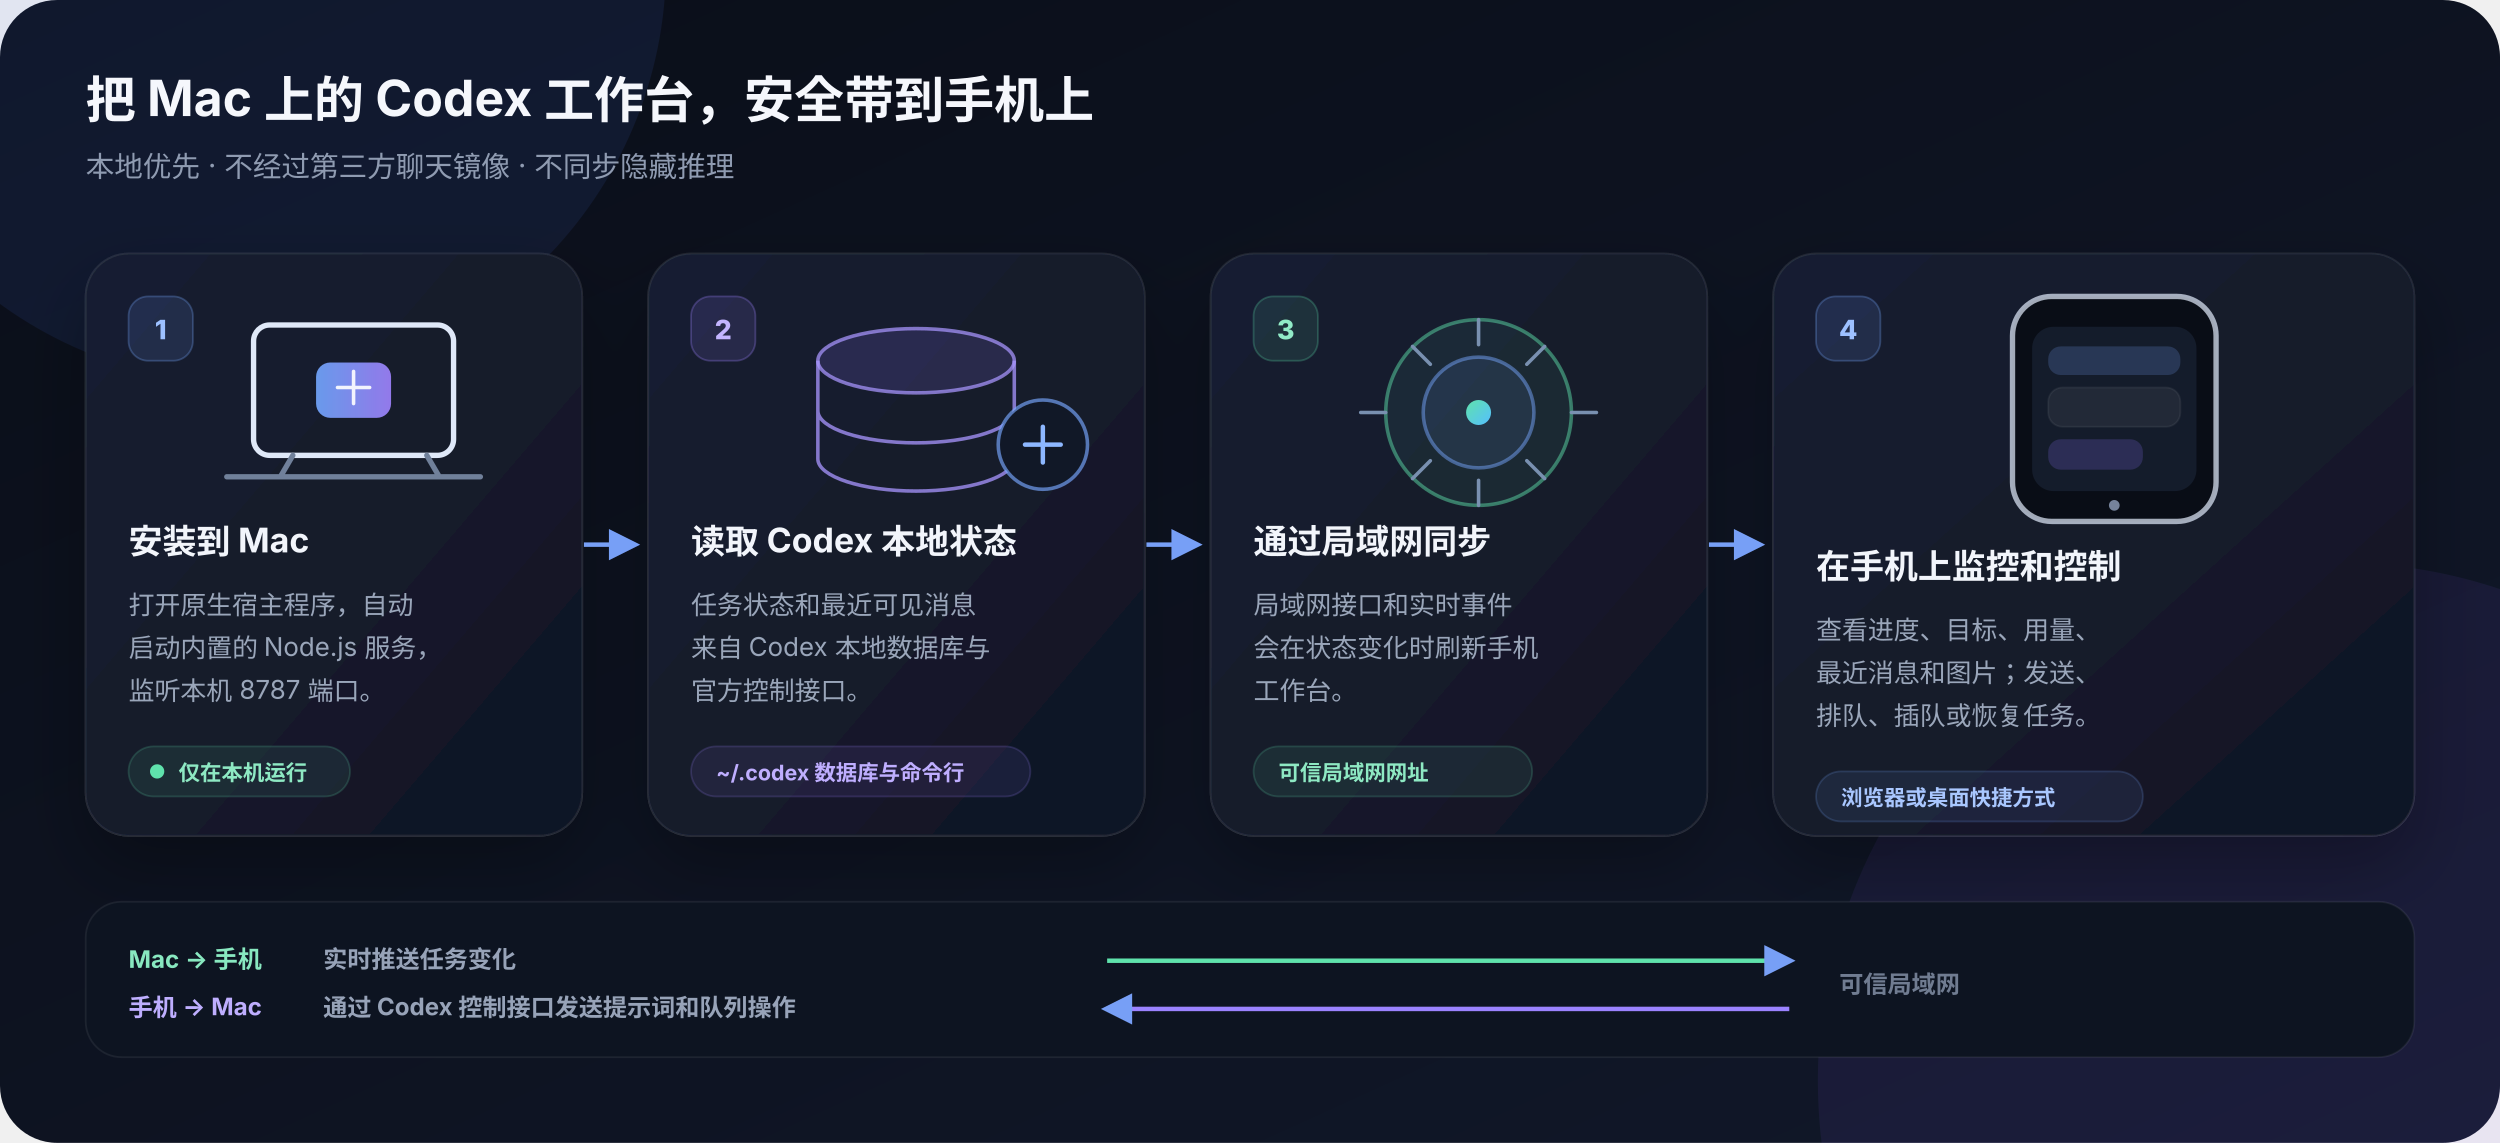
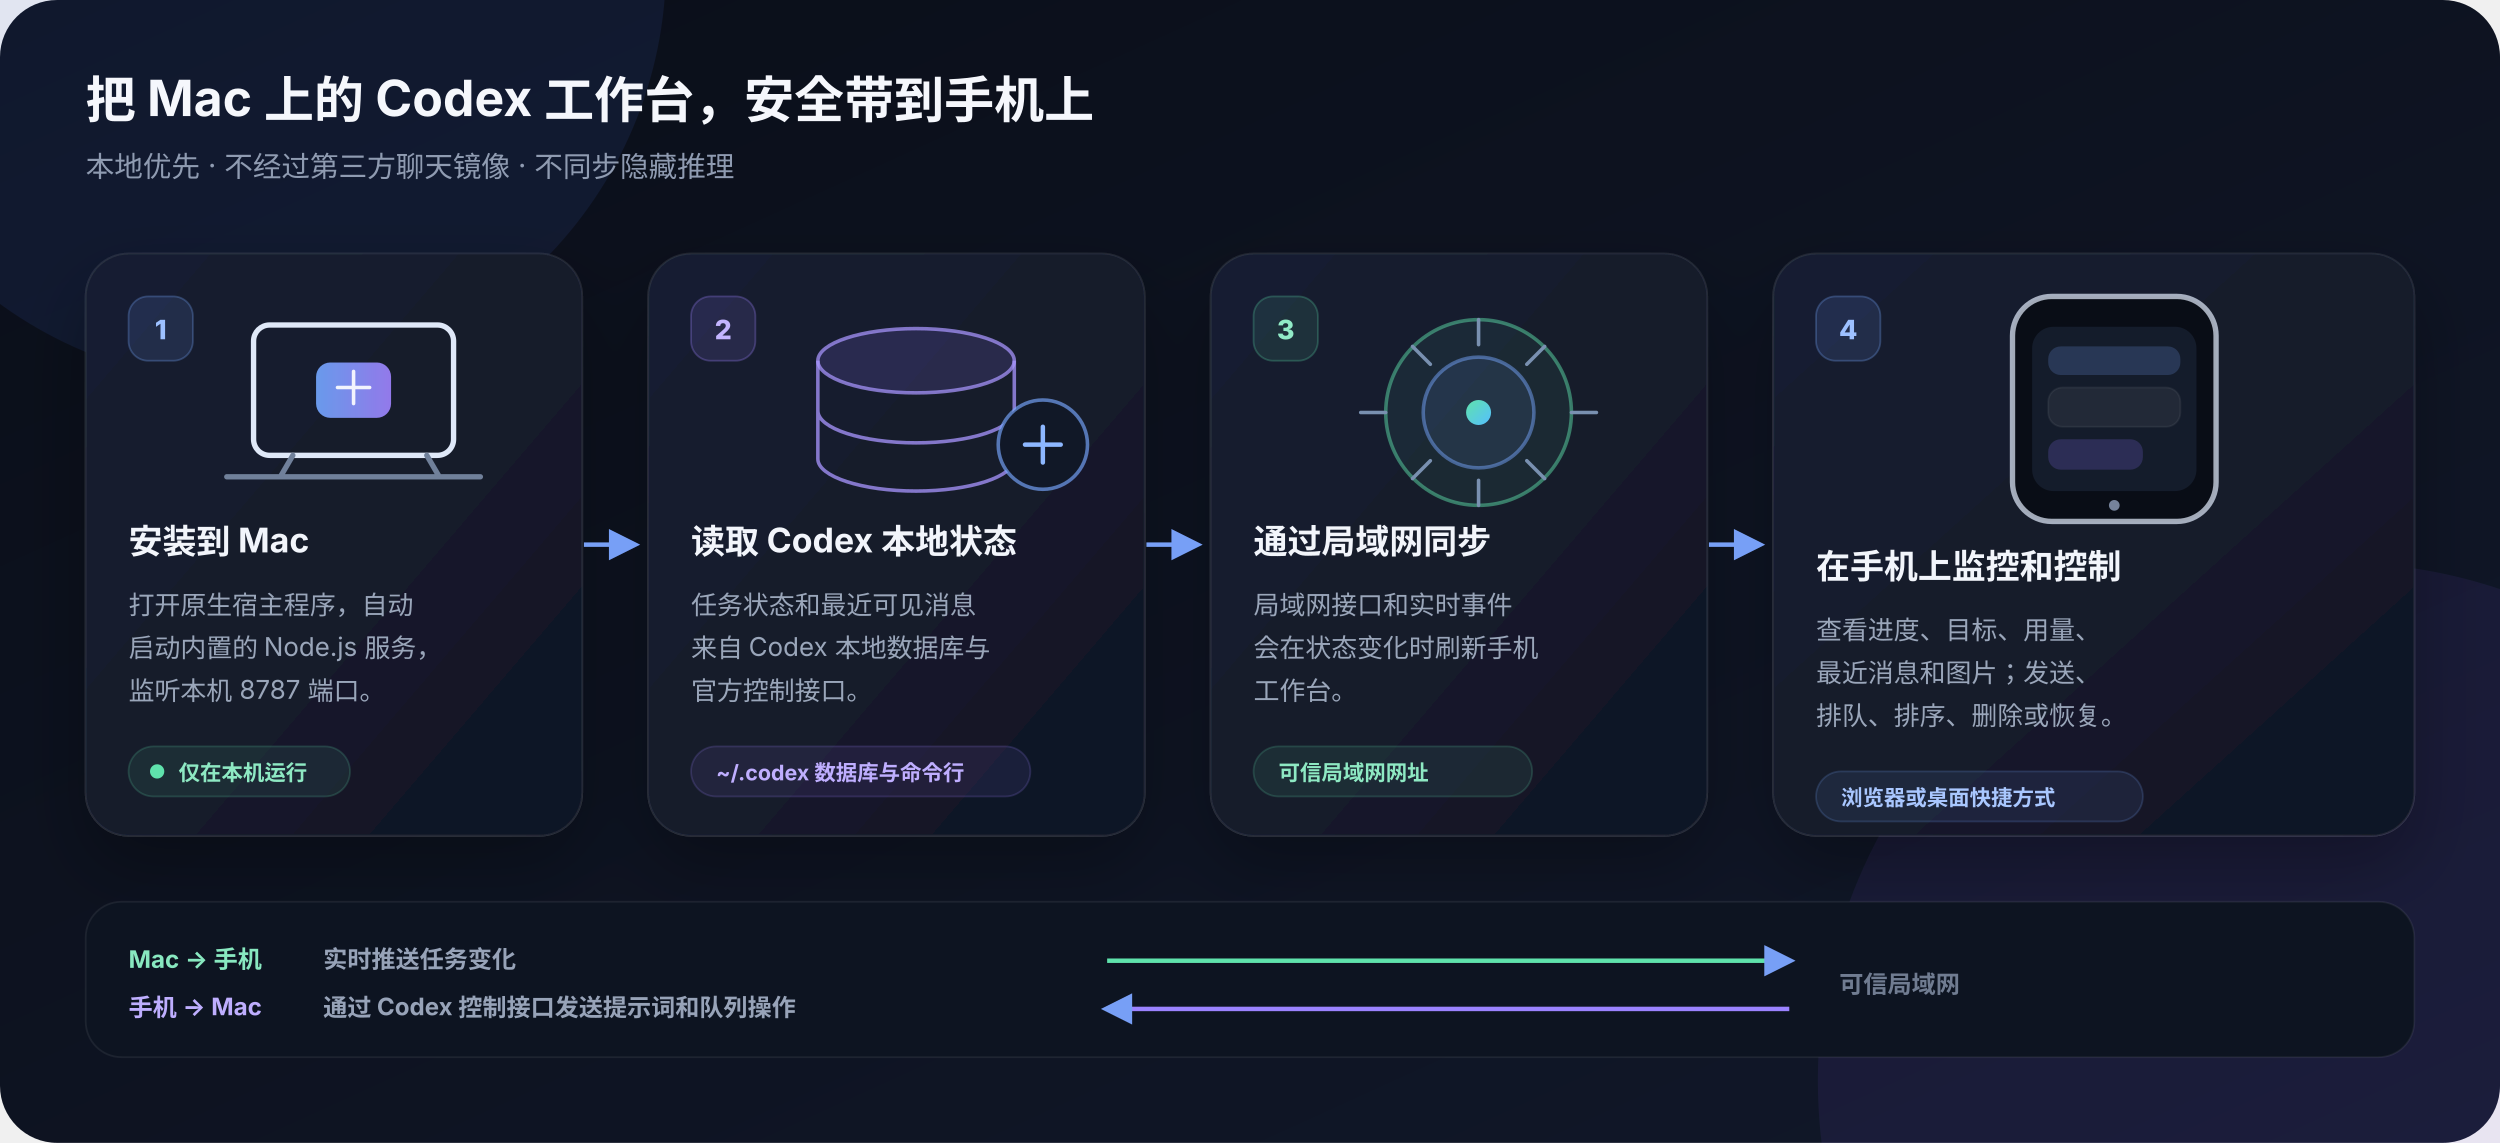
<svg xmlns="http://www.w3.org/2000/svg" width="1400" height="640" viewBox="0 0 1400 640" role="img" aria-labelledby="title desc">
  <defs>
    <linearGradient id="bg" x1="0" y1="0" x2="1" y2="1">
      <stop stop-color="#0a0e18" />
      <stop offset="1" stop-color="#11182a" />
    </linearGradient>
    <linearGradient id="card" x1="0" y1="0" x2="1" y2="1">
      <stop stop-color="#171f31" />
      <stop offset="1" stop-color="#101625" />
    </linearGradient>
    <linearGradient id="accent" x1="0" y1="0" x2="1" y2="0">
      <stop stop-color="#72a7ff" />
      <stop offset="1" stop-color="#a083ff" />
    </linearGradient>
    <linearGradient id="green" x1="0" y1="0" x2="1" y2="1">
      <stop stop-color="#5fe2ac" />
      <stop offset="1" stop-color="#55bfff" />
    </linearGradient>
    <filter id="shadow" x="-20%" y="-20%" width="140%" height="150%">
      <feDropShadow dx="0" dy="18" stdDeviation="20" flood-color="#000" flood-opacity=".28" />
    </filter>
    <marker id="arrow" viewBox="0 0 10 10" refX="8" refY="5" markerWidth="7" markerHeight="7" orient="auto-start-reverse">
      <path d="M0 0 10 5 0 10Z" fill="#779ff6" />
    </marker>
  </defs>
  <rect width="1400" height="640" rx="32" fill="url(#bg)" />
  <circle cx="138" cy="-20" r="235" fill="#4e78ff" opacity=".09" />
  <circle cx="1308" cy="605" r="290" fill="#8a5dff" opacity=".08" />
  <text x="48" y="66" fill="#f5f7fc" font-family="-apple-system, BlinkMacSystemFont, PingFang SC, Microsoft YaHei, sans-serif" font-size="28" font-weight="720">把 Mac 上的 Codex 工作台，安全带到手机上</text>
  <text x="48" y="99" fill="#8f9bb1" font-family="-apple-system, BlinkMacSystemFont, PingFang SC, Microsoft YaHei, sans-serif" font-size="16">本地优先 · 不经过第三方聊天镜像 · 不同步隐藏推理</text>
  <g filter="url(#shadow)">
    <rect x="48" y="142" width="278" height="326" rx="24" fill="url(#card)" stroke="#ffffff" stroke-opacity=".08" />
    <rect x="363" y="142" width="278" height="326" rx="24" fill="url(#card)" stroke="#ffffff" stroke-opacity=".08" />
    <rect x="678" y="142" width="278" height="326" rx="24" fill="url(#card)" stroke="#ffffff" stroke-opacity=".08" />
    <rect x="993" y="142" width="359" height="326" rx="24" fill="url(#card)" stroke="#ffffff" stroke-opacity=".08" />
  </g>
  <g font-family="-apple-system, BlinkMacSystemFont, PingFang SC, Microsoft YaHei, sans-serif">
    <g transform="translate(72 166)">
      <rect width="36" height="36" rx="11" fill="#78a8ff" fill-opacity=".13" stroke="#78a8ff" stroke-opacity=".28" />
      <text x="18" y="24" text-anchor="middle" fill="#9dc0ff" font-size="15" font-weight="760">1</text>
      <rect x="70" y="16" width="112" height="73" rx="9" fill="none" stroke="#dfe8f8" stroke-width="3" />
      <path d="M55 101h142M92 89l-7 12m82-12 7 12" fill="none" stroke="#70809a" stroke-width="3" stroke-linecap="round" />
      <rect x="105" y="37" width="42" height="31" rx="8" fill="url(#accent)" opacity=".9" />
      <path d="M117 51h18m-9-9v18" stroke="#fff" stroke-width="2" stroke-linecap="round" opacity=".9" />
      <text x="0" y="144" fill="#f2f5fb" font-size="19" font-weight="700">安装到 Mac</text>
      <text x="0" y="178" fill="#9aa6ba" font-size="14.5">打开原生宿主程序，自动</text>
      <text x="0" y="202" fill="#9aa6ba" font-size="14.5">启动内置的 Node.js 服务，</text>
      <text x="0" y="226" fill="#9aa6ba" font-size="14.5">监听本机 8787 端口。</text>
      <rect x="0" y="252" width="124" height="28" rx="14" fill="#5fe2ac" fill-opacity=".09" stroke="#5fe2ac" stroke-opacity=".18" />
      <circle cx="16" cy="266" r="4" fill="#5fe2ac" />
      <text x="28" y="271" fill="#8ee9c3" font-size="12" font-weight="650">仅在本机运行</text>
    </g>
    <g transform="translate(387 166)">
      <rect width="36" height="36" rx="11" fill="#9d83ff" fill-opacity=".13" stroke="#a083ff" stroke-opacity=".28" />
      <text x="18" y="24" text-anchor="middle" fill="#c3b4ff" font-size="15" font-weight="760">2</text>
      <ellipse cx="126" cy="36" rx="55" ry="18" fill="#8f73ff" fill-opacity=".16" stroke="#aa96ff" stroke-opacity=".72" stroke-width="2" />
      <path d="M71 36v55c0 10 25 18 55 18s55-8 55-18V36M71 64c0 10 25 18 55 18s55-8 55-18" fill="none" stroke="#a895ff" stroke-opacity=".75" stroke-width="2" />
      <circle cx="197" cy="83" r="25" fill="#111827" stroke="#78a8ff" stroke-opacity=".65" stroke-width="2" />
      <path d="M187 83h20m-10-10v20" stroke="#8db7ff" stroke-width="2.5" stroke-linecap="round" />
      <text x="0" y="144" fill="#f2f5fb" font-size="19" font-weight="700">读取 Codex 本地状态</text>
      <text x="0" y="178" fill="#9aa6ba" font-size="14.5">任务状态和最近可见消息</text>
      <text x="0" y="202" fill="#9aa6ba" font-size="14.5">来自 Codex 本地数据库与</text>
      <text x="0" y="226" fill="#9aa6ba" font-size="14.5">官方控制接口。</text>
      <rect x="0" y="252" width="190" height="28" rx="14" fill="#a083ff" fill-opacity=".09" stroke="#a083ff" stroke-opacity=".18" />
      <text x="14" y="271" fill="#bfaeff" font-size="12" font-weight="650">~/.codex 数据库与命令行</text>
    </g>
    <g transform="translate(702 166)">
      <rect width="36" height="36" rx="11" fill="#5fe2ac" fill-opacity=".11" stroke="#5fe2ac" stroke-opacity=".25" />
      <text x="18" y="24" text-anchor="middle" fill="#91ebc7" font-size="15" font-weight="760">3</text>
      <circle cx="126" cy="65" r="52" fill="#5fe2ac" fill-opacity=".07" stroke="#5fe2ac" stroke-opacity=".48" stroke-width="2" />
      <circle cx="126" cy="65" r="31" fill="#78a8ff" fill-opacity=".1" stroke="#78a8ff" stroke-opacity=".48" stroke-width="2" />
      <circle cx="126" cy="65" r="7" fill="url(#green)" />
      <path d="M126 13v14m0 76v14M74 65H60m132 0h-14M89 28l10 10m54 54 10 10m0-74-10 10M99 92l-10 10" stroke="#7990b0" stroke-width="2" stroke-linecap="round" />
      <text x="0" y="144" fill="#f2f5fb" font-size="19" font-weight="700">通过局域网同步</text>
      <text x="0" y="178" fill="#9aa6ba" font-size="14.5">局域网接口和实时事件</text>
      <text x="0" y="202" fill="#9aa6ba" font-size="14.5">会在状态变化时刷新手机</text>
      <text x="0" y="226" fill="#9aa6ba" font-size="14.5">工作台。</text>
      <rect x="0" y="252" width="156" height="28" rx="14" fill="#5fe2ac" fill-opacity=".09" stroke="#5fe2ac" stroke-opacity=".18" />
      <text x="14" y="271" fill="#8ee9c3" font-size="12" font-weight="650">可信局域网网址</text>
    </g>
    <g transform="translate(1017 166)">
      <rect width="36" height="36" rx="11" fill="#78a8ff" fill-opacity=".13" stroke="#78a8ff" stroke-opacity=".28" />
      <text x="18" y="24" text-anchor="middle" fill="#9dc0ff" font-size="15" font-weight="760">4</text>
      <rect x="110" y="0" width="114" height="126" rx="22" fill="#090d16" stroke="#dce6f7" stroke-opacity=".72" stroke-width="3" />
      <rect x="121" y="17" width="92" height="92" rx="12" fill="#141c2b" />
      <rect x="130" y="28" width="74" height="16" rx="7" fill="#78a8ff" fill-opacity=".2" />
      <rect x="130" y="51" width="74" height="22" rx="8" fill="#ffffff" fill-opacity=".06" stroke="#ffffff" stroke-opacity=".06" />
      <rect x="130" y="80" width="53" height="17" rx="7" fill="#8f73ff" fill-opacity=".2" />
      <circle cx="167" cy="117" r="3" fill="#75839b" />
      <text x="0" y="158" fill="#f2f5fb" font-size="19" font-weight="700">在手机上监控和控制</text>
      <text x="0" y="192" fill="#9aa6ba" font-size="14.5">查看进度、目标、用量、</text>
      <text x="0" y="216" fill="#9aa6ba" font-size="14.5">最近消息和图片；发送、</text>
-       <text x="0" y="240" fill="#9aa6ba" font-size="14.5">排队、插队或恢复任务。</text>
+       <text x="0" y="240" fill="#9aa6ba" font-size="14.5">排队、排序、删除或恢复。</text>
      <rect x="0" y="266" width="183" height="28" rx="14" fill="#78a8ff" fill-opacity=".09" stroke="#78a8ff" stroke-opacity=".18" />
      <text x="14" y="285" fill="#a9c7ff" font-size="12" font-weight="650">浏览器或桌面快捷方式</text>
    </g>
  </g>
  <path d="M327 305h28" stroke="#779ff6" stroke-width="2.5" marker-end="url(#arrow)" />
  <path d="M642 305h28" stroke="#779ff6" stroke-width="2.5" marker-end="url(#arrow)" />
  <path d="M957 305h28" stroke="#779ff6" stroke-width="2.5" marker-end="url(#arrow)" />
  <rect x="48" y="505" width="1304" height="87" rx="20" fill="#0d1421" stroke="#ffffff" stroke-opacity=".07" />
  <path d="M620 538h382" stroke="#5fe2ac" stroke-width="2.5" marker-end="url(#arrow)" />
  <path d="M1002 565H620" stroke="#9b83ff" stroke-width="2.5" marker-end="url(#arrow)" />
  <g font-family="-apple-system, BlinkMacSystemFont, PingFang SC, Microsoft YaHei, sans-serif" font-size="13.5" font-weight="650">
    <text x="72" y="542" fill="#88e8c0">Mac → 手机</text>
    <text x="181" y="542" fill="#97a3b8">实时推送任务变化</text>
    <text x="72" y="569" fill="#beaefe">手机 → Mac</text>
    <text x="181" y="569" fill="#97a3b8">通过 Codex 控制接口发送提示词和队列操作</text>
    <text x="1030" y="556" fill="#707c91">可信局域网</text>
  </g>
</svg>
